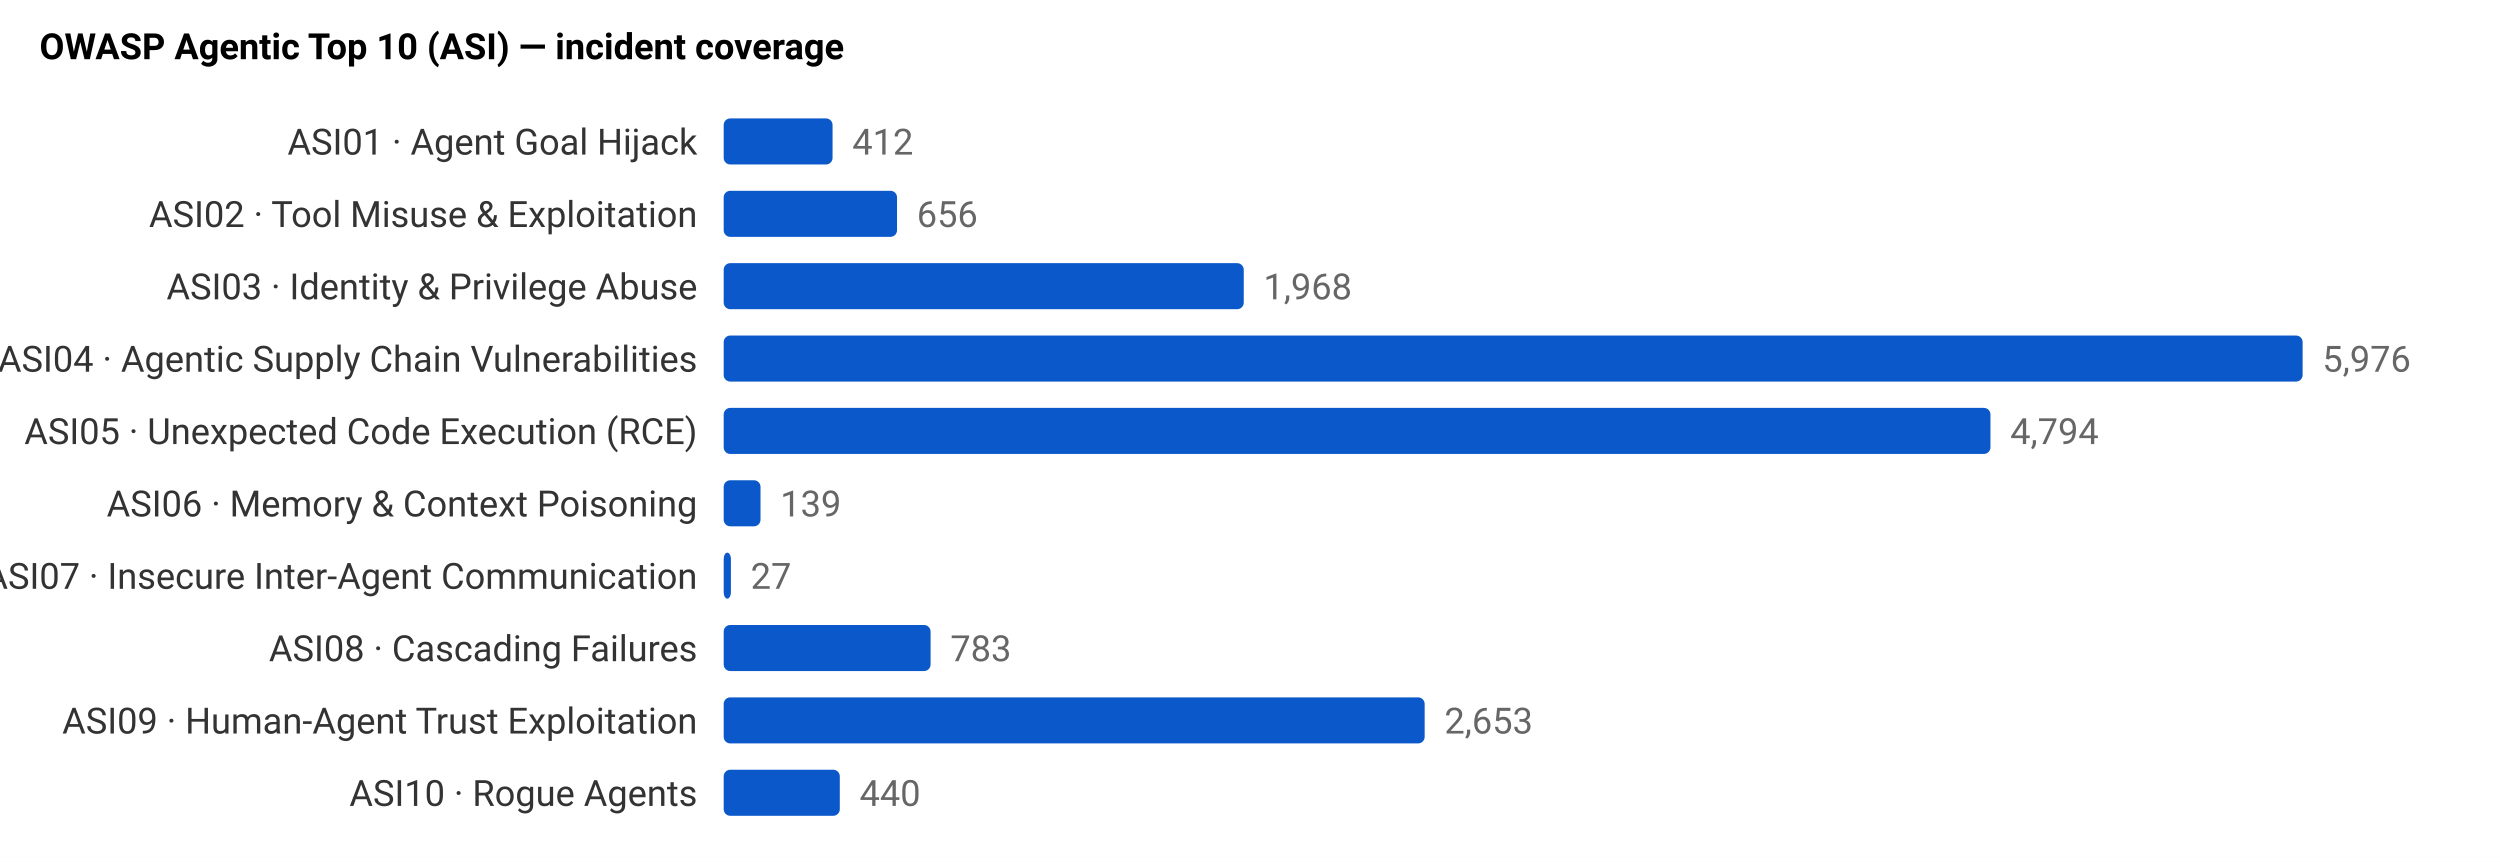
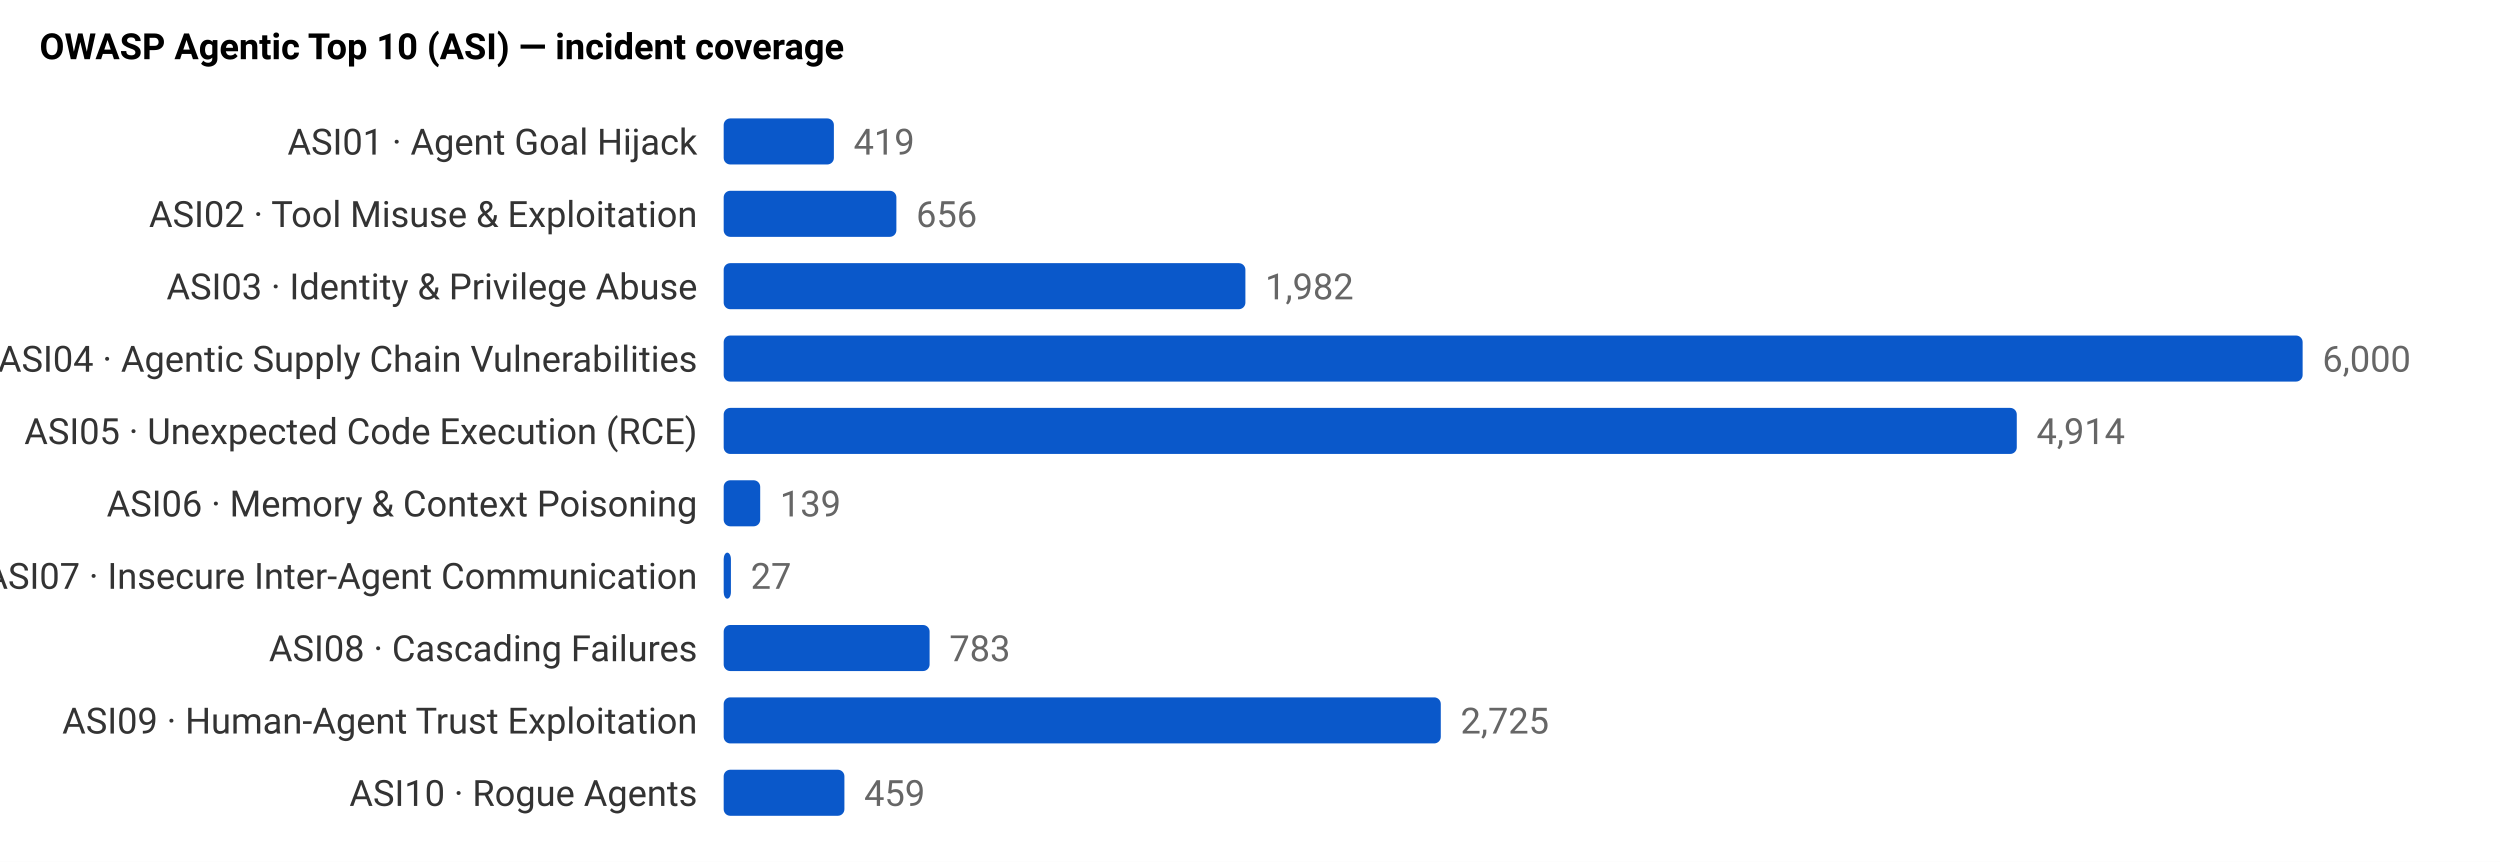
<svg xmlns="http://www.w3.org/2000/svg" viewBox="0 0 760 262" role="img" aria-label="OWASP Agentic Top 10 (ASI) — incident coverage" font-family="system-ui,-apple-system,Segoe UI,Roboto,sans-serif" font-size="11">
  <rect x="0" y="0" width="100%" height="100%" fill="white" />
  <text x="12" y="18" font-weight="600">OWASP Agentic Top 10 (ASI) — incident coverage</text>
  <text x="212" y="47" text-anchor="end" fill="#333">ASI01 · Agent Goal Hijack</text>
-   <rect x="220" y="36" width="33.1" height="14" fill="#0a58ca" rx="2" />
-   <text x="259.1" y="47" fill="#666">412</text>
+   <rect x="220" y="36" width="33.5" height="14" fill="#0a58ca" rx="2" />
+   <text x="259.5" y="47" fill="#666">419</text>
  <text x="212" y="69" text-anchor="end" fill="#333">ASI02 · Tool Misuse &amp; Exploitation</text>
-   <rect x="220" y="58" width="52.7" height="14" fill="#0a58ca" rx="2" />
-   <text x="278.7" y="69" fill="#666">656</text>
+   <rect x="220" y="58" width="52.5" height="14" fill="#0a58ca" rx="2" />
+   <text x="278.5" y="69" fill="#666">656</text>
  <text x="212" y="91" text-anchor="end" fill="#333">ASI03 · Identity &amp; Privilege Abuse</text>
-   <rect x="220" y="80" width="158.1" height="14" fill="#0a58ca" rx="2" />
-   <text x="384.1" y="91" fill="#666">1,968</text>
+   <rect x="220" y="80" width="158.6" height="14" fill="#0a58ca" rx="2" />
+   <text x="384.6" y="91" fill="#666">1,982</text>
  <text x="212" y="113" text-anchor="end" fill="#333">ASI04 · Agentic Supply Chain Vulnerabilities</text>
  <rect x="220" y="102" width="480.0" height="14" fill="#0a58ca" rx="2" />
-   <text x="706.0" y="113" fill="#666">5,976</text>
+   <text x="706.0" y="113" fill="#666">6,000</text>
  <text x="212" y="135" text-anchor="end" fill="#333">ASI05 · Unexpected Code Execution (RCE)</text>
-   <rect x="220" y="124" width="385.1" height="14" fill="#0a58ca" rx="2" />
-   <text x="611.1" y="135" fill="#666">4,794</text>
+   <rect x="220" y="124" width="393.1" height="14" fill="#0a58ca" rx="2" />
+   <text x="619.1" y="135" fill="#666">4,914</text>
  <text x="212" y="157" text-anchor="end" fill="#333">ASI06 · Memory &amp; Context Poisoning</text>
-   <rect x="220" y="146" width="11.2" height="14" fill="#0a58ca" rx="2" />
-   <text x="237.2" y="157" fill="#666">139</text>
+   <rect x="220" y="146" width="11.1" height="14" fill="#0a58ca" rx="2" />
+   <text x="237.1" y="157" fill="#666">139</text>
  <text x="212" y="179" text-anchor="end" fill="#333">ASI07 · Insecure Inter-Agent Communication</text>
  <rect x="220" y="168" width="2.2" height="14" fill="#0a58ca" rx="2" />
  <text x="228.2" y="179" fill="#666">27</text>
  <text x="212" y="201" text-anchor="end" fill="#333">ASI08 · Cascading Failures</text>
-   <rect x="220" y="190" width="62.9" height="14" fill="#0a58ca" rx="2" />
-   <text x="288.9" y="201" fill="#666">783</text>
+   <rect x="220" y="190" width="62.6" height="14" fill="#0a58ca" rx="2" />
+   <text x="288.6" y="201" fill="#666">783</text>
  <text x="212" y="223" text-anchor="end" fill="#333">ASI09 · Human-Agent Trust Exploitation</text>
-   <rect x="220" y="212" width="213.1" height="14" fill="#0a58ca" rx="2" />
-   <text x="439.1" y="223" fill="#666">2,653</text>
+   <rect x="220" y="212" width="218.0" height="14" fill="#0a58ca" rx="2" />
+   <text x="444.0" y="223" fill="#666">2,725</text>
  <text x="212" y="245" text-anchor="end" fill="#333">ASI10 · Rogue Agents</text>
-   <rect x="220" y="234" width="35.3" height="14" fill="#0a58ca" rx="2" />
-   <text x="261.3" y="245" fill="#666">440</text>
+   <rect x="220" y="234" width="36.7" height="14" fill="#0a58ca" rx="2" />
+   <text x="262.7" y="245" fill="#666">459</text>
</svg>
